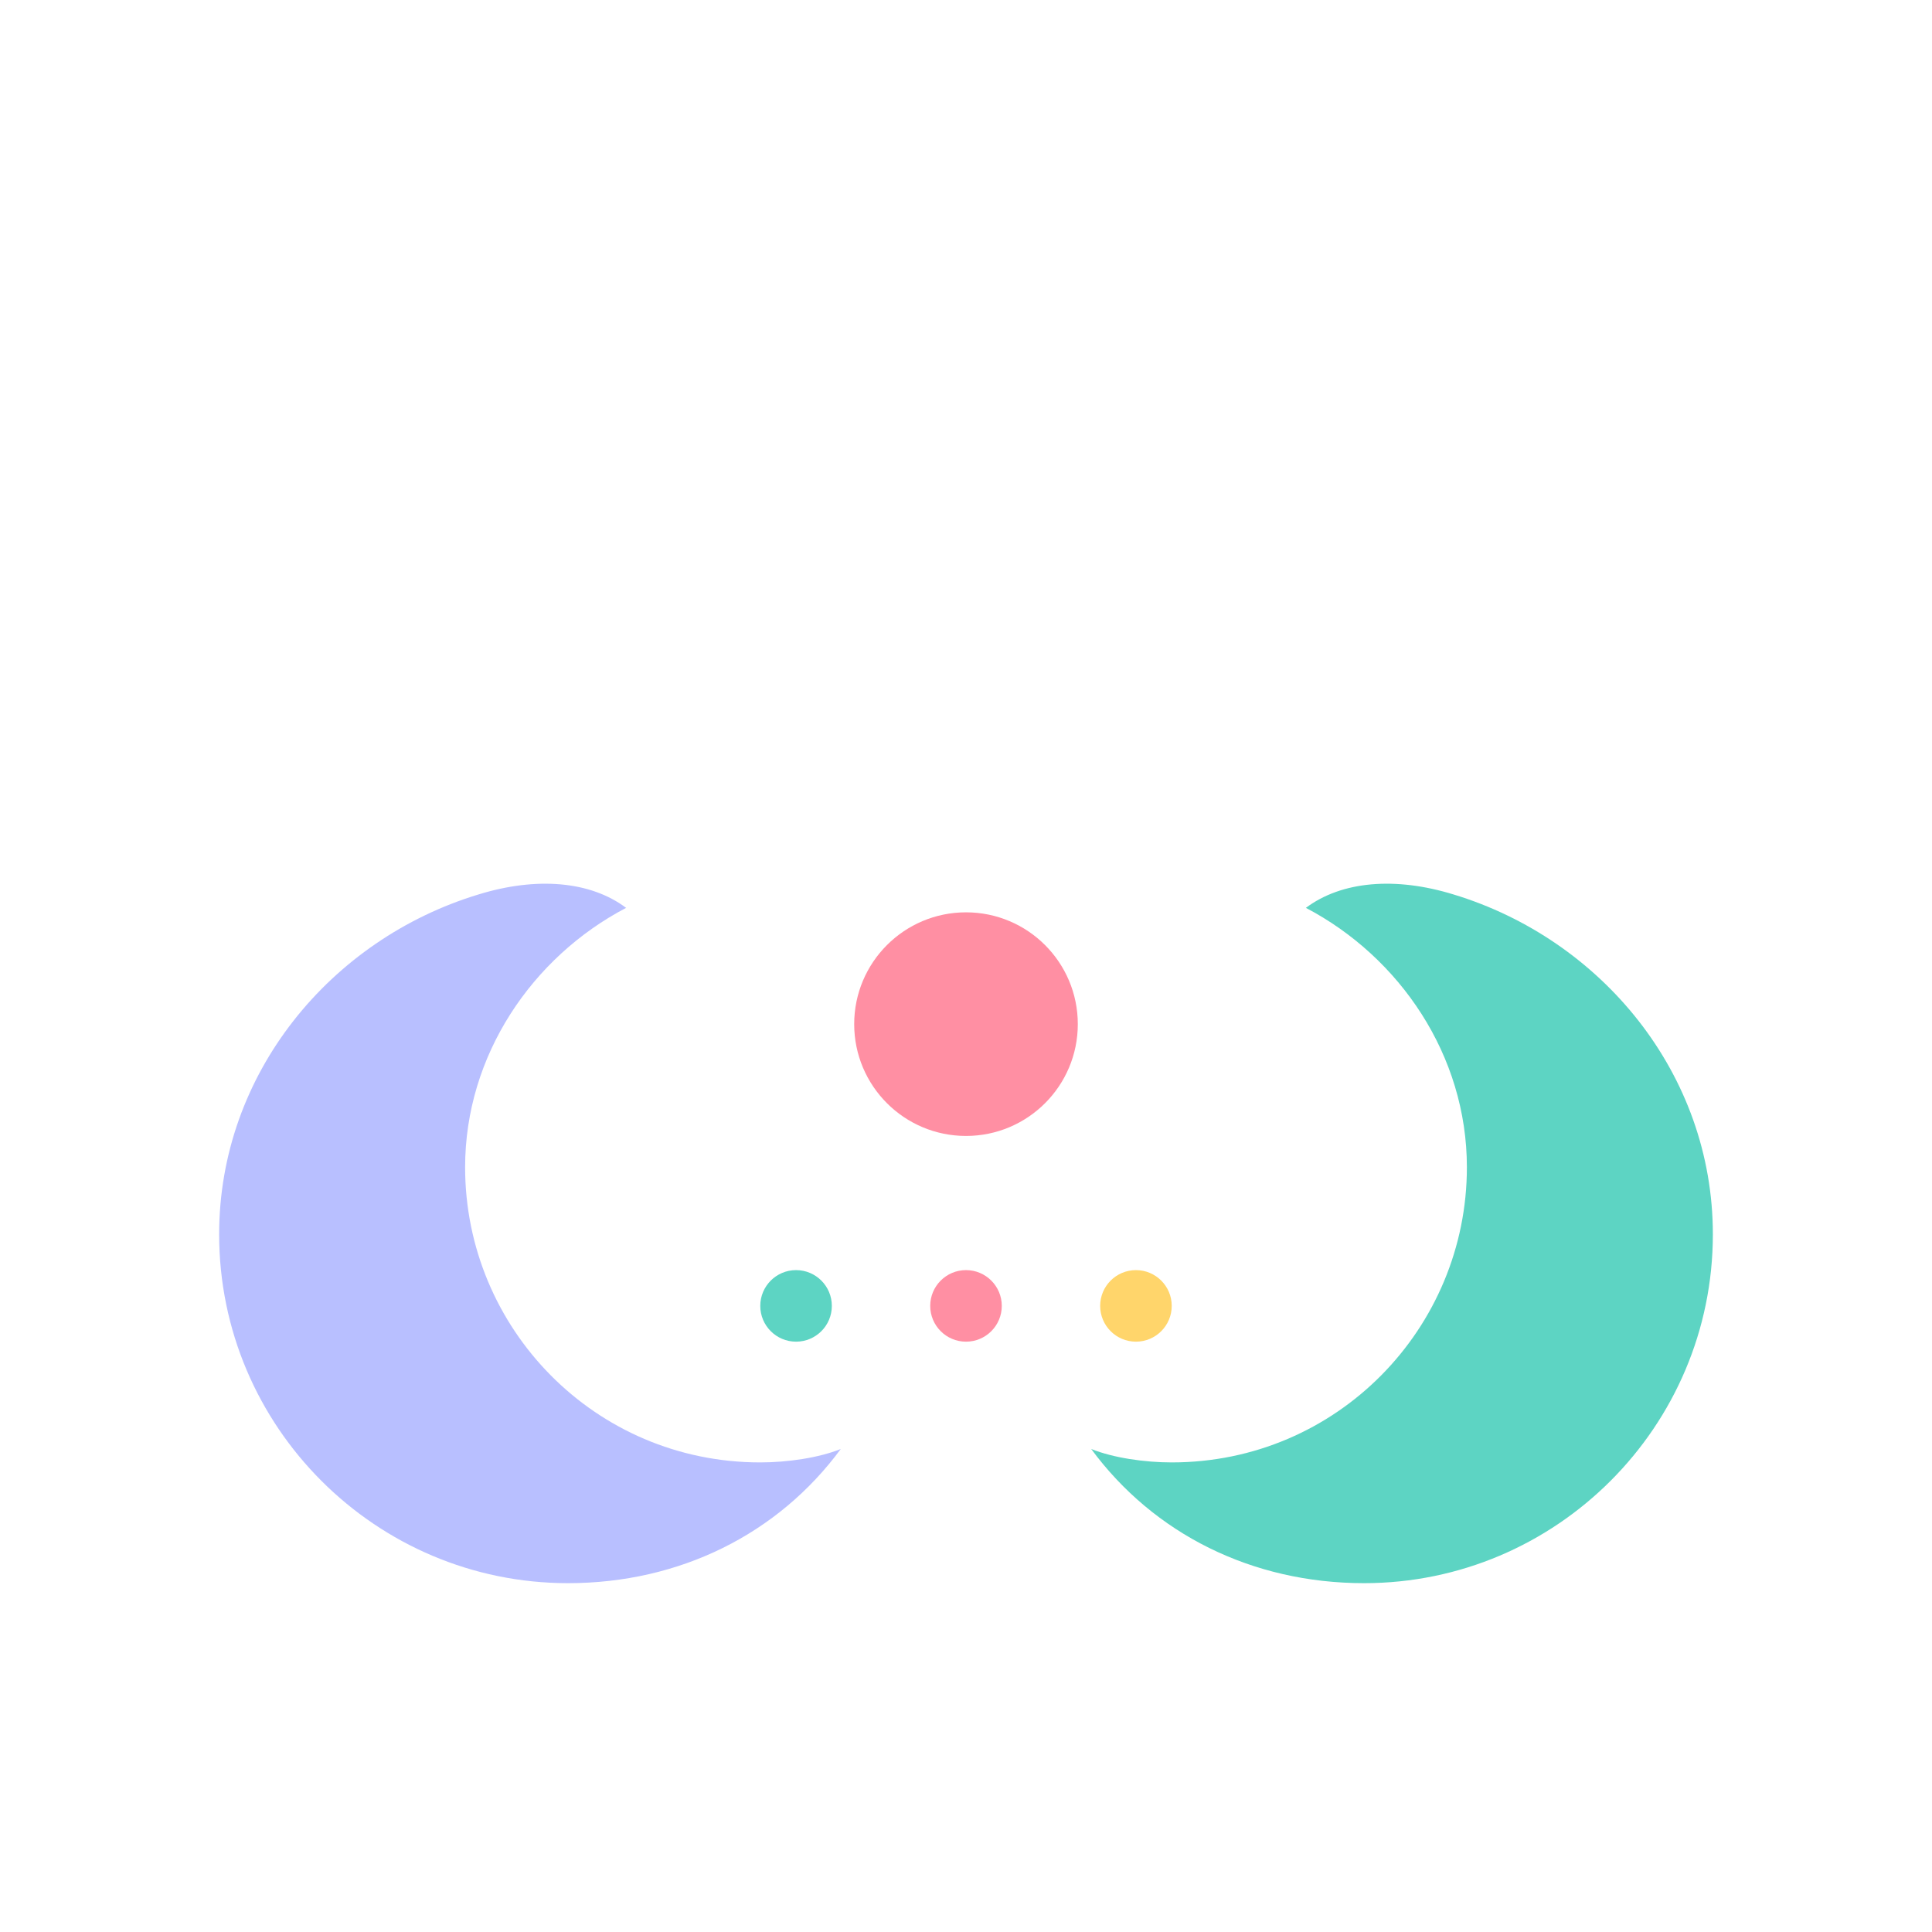
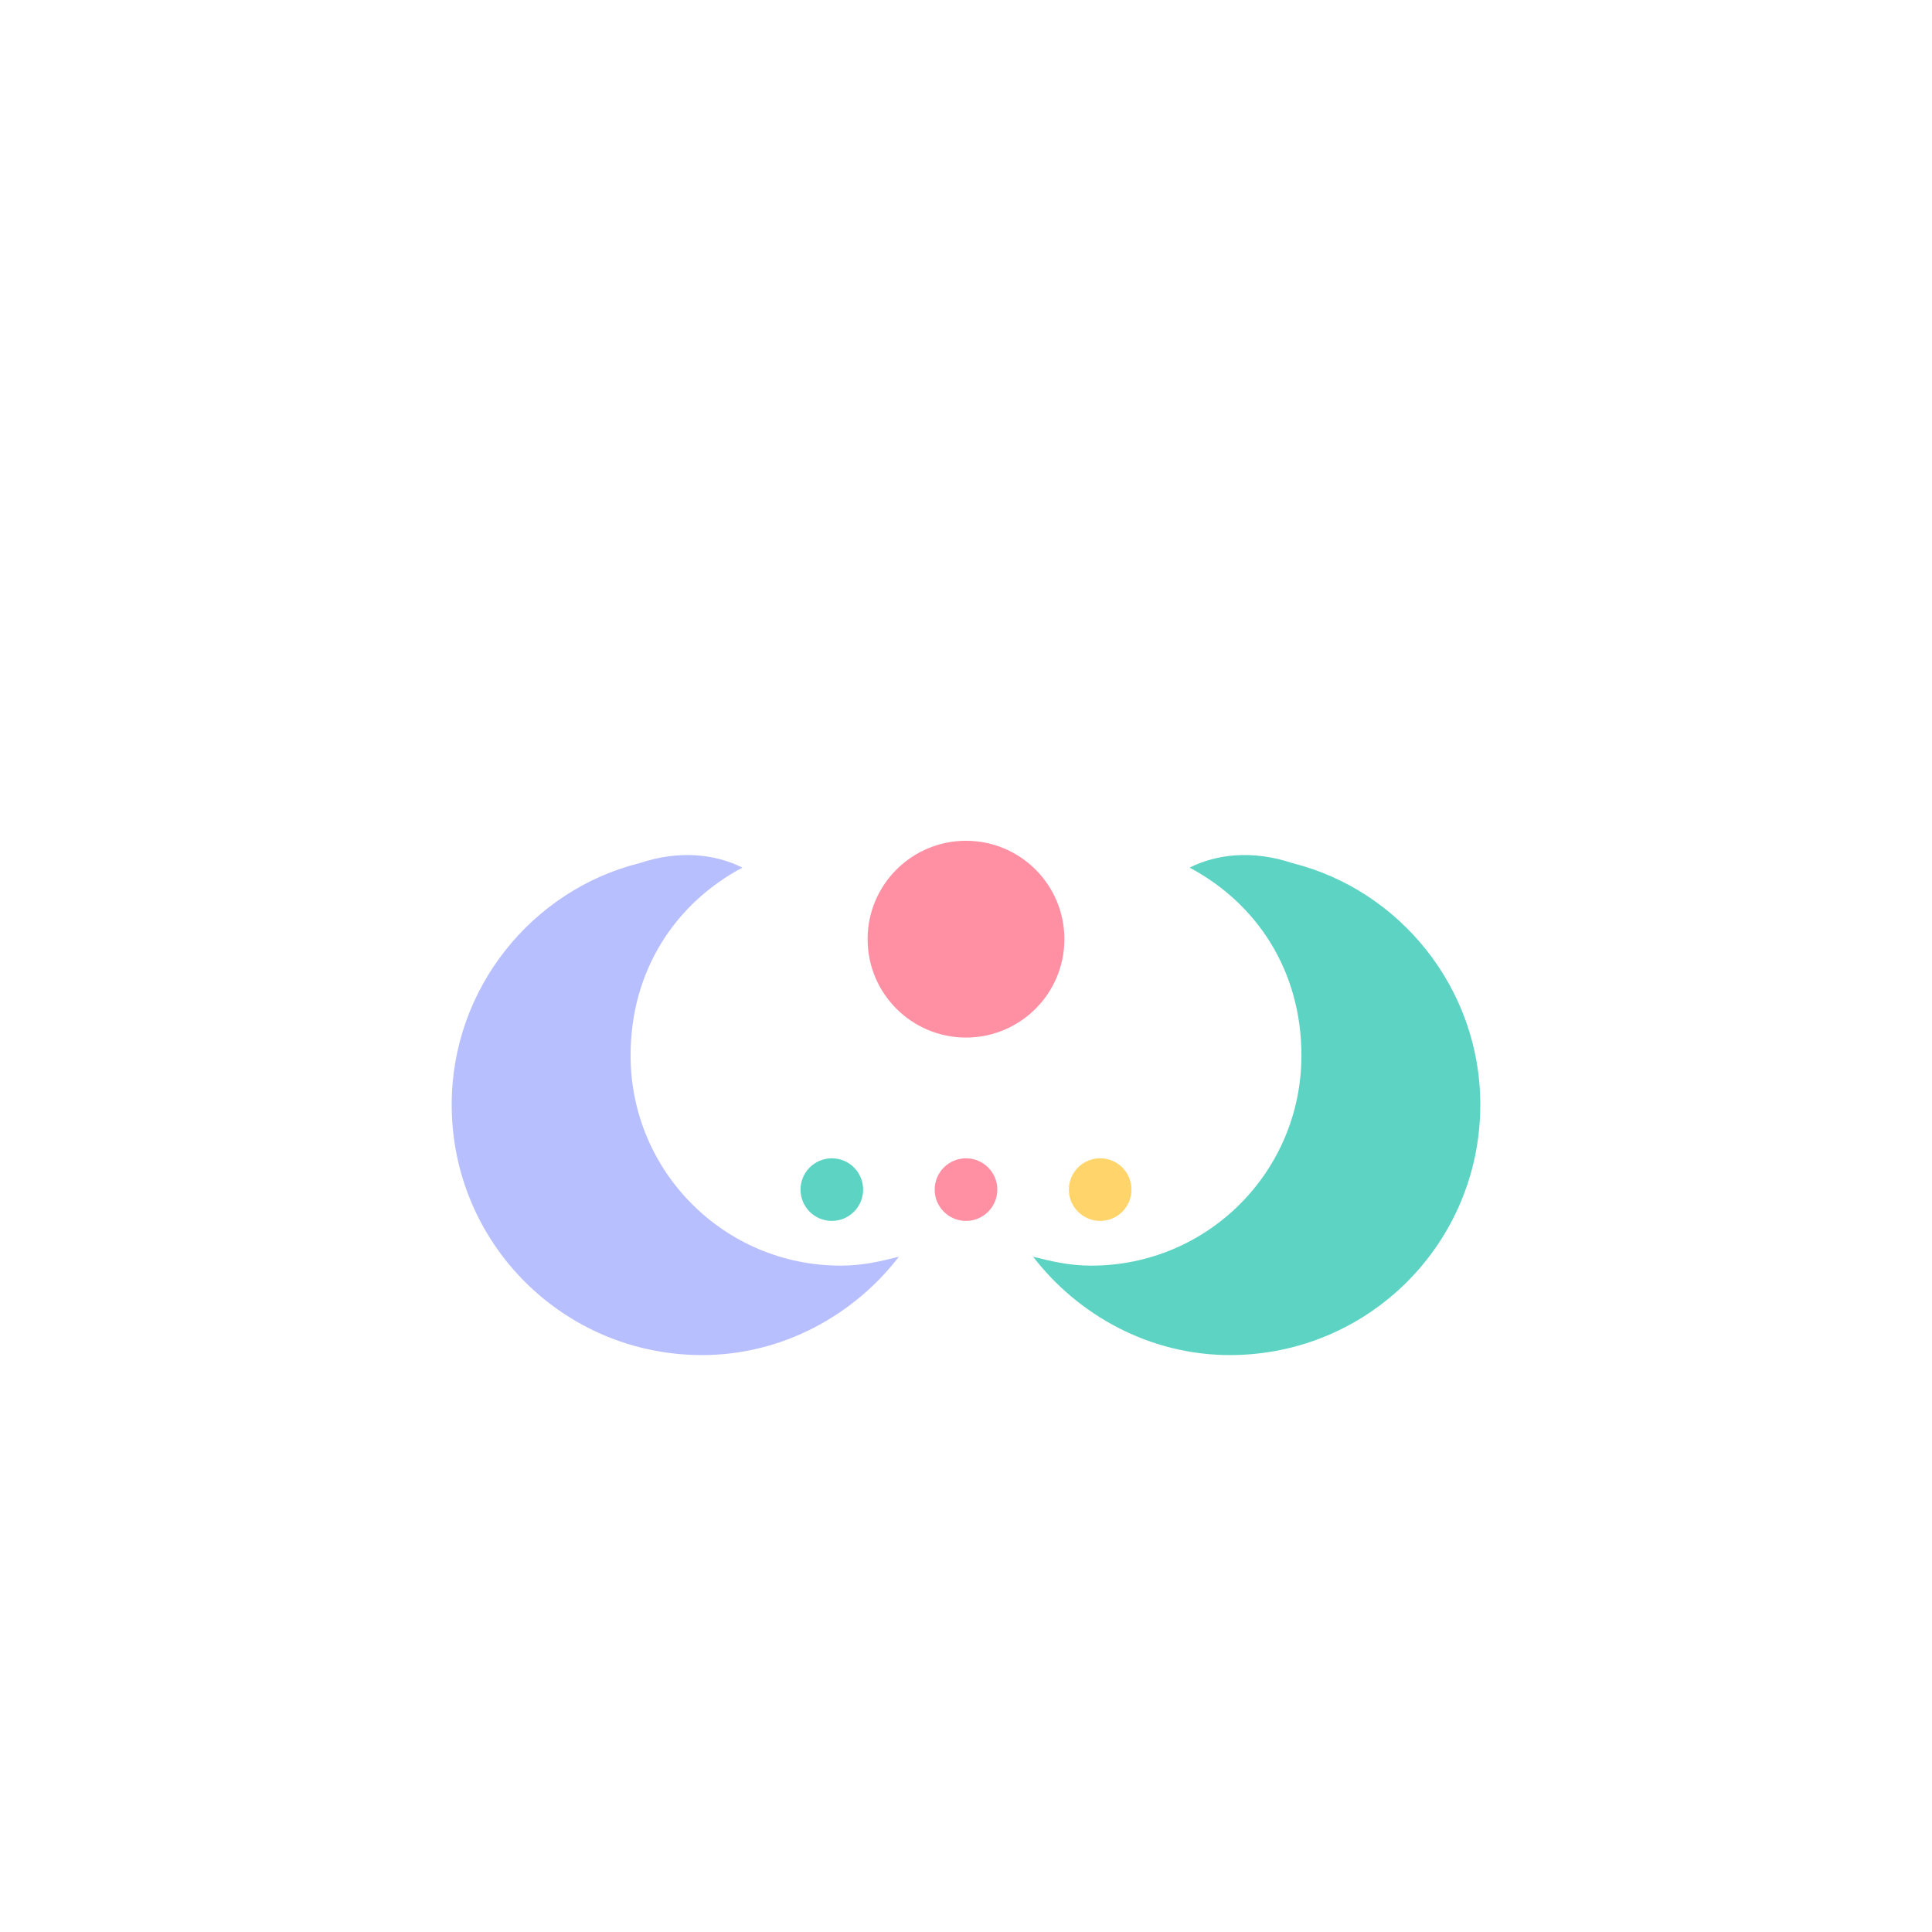
<svg xmlns="http://www.w3.org/2000/svg" width="432" height="432" viewBox="0 0 432 432" fill="none">
-   <g transform="translate(216 216)">
-     <path d="M-76 -13c-21 11-36 33-36 58 0 36 29 66 66 66 6 0 13-1 18-3-14 19-36 30-61 30-43 0-78-35-78-78 0-36 25-66 58-76 13-4 25-3 33 3Z" fill="#B8BFFF" />
-     <path d="M76 -13c21 11 36 33 36 58 0 36-29 66-66 66-6 0-13-1-18-3 14 19 36 30 61 30 43 0 78-35 78-78 0-36-25-66-58-76-13-4-25-3-33 3Z" fill="#5DD4C3" />
-     <circle cx="0" cy="13" r="25" fill="#FF8FA3" />
-     <circle cx="-38" cy="76" r="8" fill="#5DD4C3" />
-     <circle cx="0" cy="76" r="8" fill="#FF8FA3" />
-     <circle cx="38" cy="76" r="8" fill="#FFD56B" />
+   <g transform="translate(216 202)">
+     <path d="M-50 -8c-15 8-25 23-25 42 0 26 21 47 47 47 5 0 9-1 13-2-10 13-26 22-44 22-31 0-56-25-56-56 0-26 18-48 42-54 9-3 17-2 23 1Z" fill="#B8BFFF" />
+     <path d="M50 -8c15 8 25 23 25 42 0 26-21 47-47 47-5 0-9-1-13-2 10 13 26 22 44 22 31 0 56-25 56-56 0-26-18-48-42-54-9-3-17-2-23 1Z" fill="#5DD4C3" />
+     <circle cx="0" cy="8" r="22" fill="#FF8FA3" />
+     <circle cx="-30" cy="64" r="7" fill="#5DD4C3" />
+     <circle cx="0" cy="64" r="7" fill="#FF8FA3" />
+     <circle cx="30" cy="64" r="7" fill="#FFD56B" />
  </g>
</svg>
